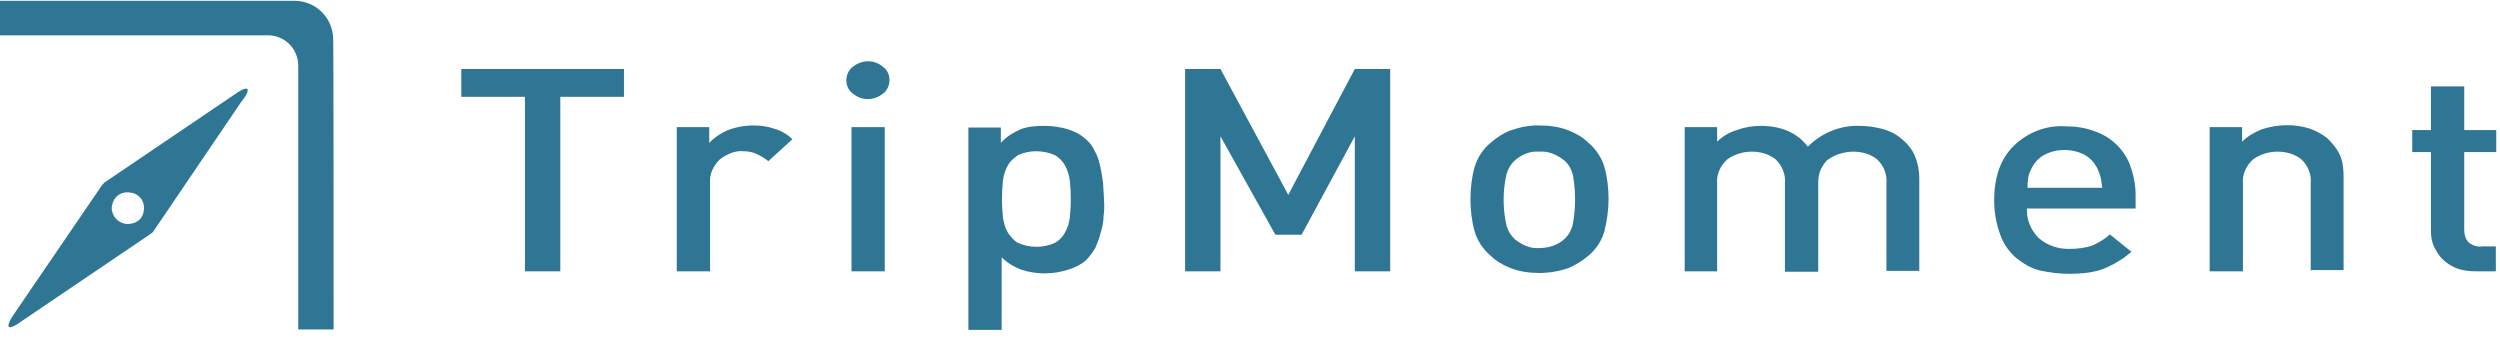
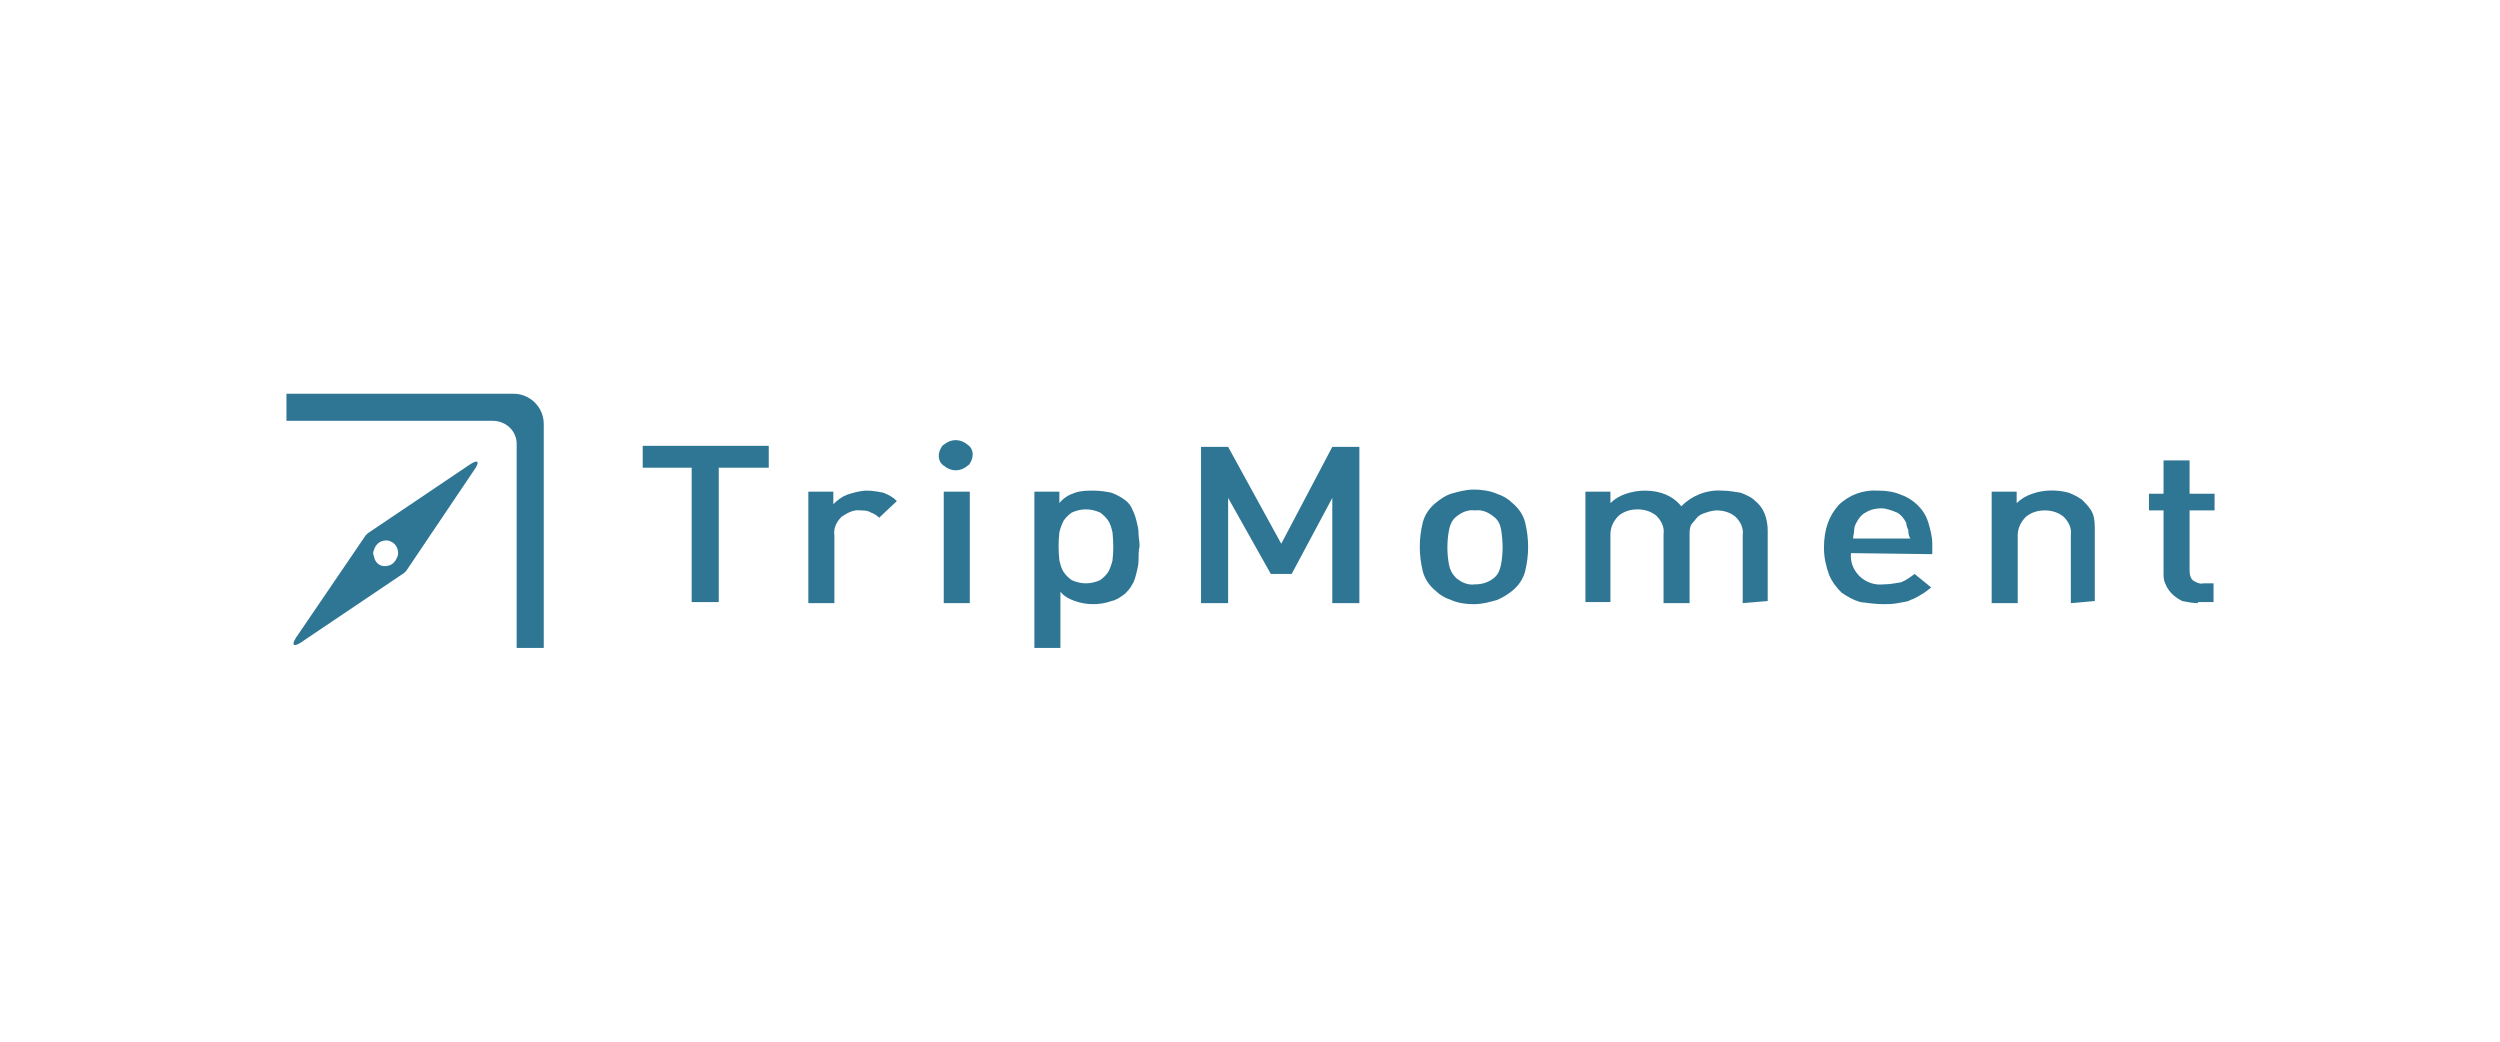
- <svg xmlns="http://www.w3.org/2000/svg" width="185px" height="25px" viewBox="0 0 185 25" version="1.1">
-   <defs />
-   <g id="_Client" stroke="none" stroke-width="1" fill="none" fill-rule="evenodd">
-     <g id="TripMoment-Copy" transform="translate(-28, -38)" fill="#2E7693">
-       <g id="logo" transform="translate(28, 38)">
-         <path d="M41.463,7.164 L41.463,20.077 L38.847,20.077 L38.847,7.164 L34.137,7.164 L34.137,5.104 L46.173,5.104 L46.173,7.164 L41.463,7.164 L41.463,7.164 Z" id="Shape" />
-         <path d="M56.854,11.929 C56.608,11.714 56.331,11.56 56.023,11.407 C55.715,11.253 55.346,11.191 55.007,11.191 C54.392,11.13 53.776,11.407 53.253,11.806 C52.791,12.268 52.483,12.883 52.545,13.559 L52.545,20.077 L50.082,20.077 L50.082,9.408 L52.483,9.408 L52.483,10.577 C52.853,10.177 53.314,9.869 53.807,9.654 C54.423,9.408 55.1,9.285 55.715,9.285 C56.27,9.285 56.793,9.347 57.316,9.531 C57.839,9.685 58.24,9.931 58.64,10.3 L56.854,11.929 L56.854,11.929 L56.854,11.929 Z" id="Shape" />
-         <path d="M65.35,6.918 C64.673,7.471 63.75,7.471 63.103,6.918 C62.549,6.518 62.488,5.688 62.888,5.165 C62.949,5.104 62.98,5.012 63.103,4.95 C63.78,4.397 64.704,4.397 65.35,4.95 C65.904,5.35 65.966,6.18 65.566,6.703 C65.504,6.826 65.412,6.856 65.35,6.918 L65.35,6.918 Z M63.011,20.077 L63.011,9.408 L65.473,9.408 L65.473,20.077 L63.011,20.077 L63.011,20.077 Z" id="Shape" />
-         <path d="M81.665,15.988 C81.665,16.388 81.572,16.818 81.449,17.218 C81.357,17.617 81.203,17.986 81.049,18.355 C80.834,18.724 80.587,19.032 80.341,19.278 C79.972,19.585 79.51,19.831 79.048,19.954 C77.909,20.323 76.678,20.323 75.57,19.954 C75.016,19.739 74.493,19.431 74.123,19.032 L74.123,24.412 L71.661,24.412 L71.661,9.439 L74.062,9.439 L74.062,10.577 C74.462,10.115 74.985,9.808 75.539,9.562 C76.093,9.347 76.709,9.316 77.324,9.316 C77.879,9.316 78.494,9.408 79.017,9.562 C79.479,9.716 79.941,9.931 80.31,10.269 C80.618,10.515 80.864,10.823 81.018,11.191 C81.234,11.56 81.326,11.899 81.418,12.329 C81.511,12.729 81.572,13.159 81.634,13.559 C81.634,13.959 81.696,14.389 81.696,14.789 C81.726,15.158 81.726,15.588 81.665,15.988 L81.665,15.988 L81.665,15.988 Z M79.171,13.374 C79.11,12.975 79.017,12.606 78.802,12.237 C78.648,11.929 78.34,11.622 78.032,11.468 C77.171,11.099 76.186,11.099 75.354,11.468 C75.047,11.683 74.739,11.929 74.585,12.237 C74.369,12.606 74.277,12.944 74.215,13.374 C74.123,14.297 74.123,15.158 74.215,16.08 C74.277,16.48 74.369,16.849 74.585,17.218 C74.8,17.525 75.047,17.833 75.354,17.986 C76.216,18.355 77.201,18.355 78.032,17.986 C78.34,17.833 78.648,17.525 78.802,17.218 C79.017,16.849 79.11,16.511 79.171,16.08 C79.264,15.158 79.264,14.297 79.171,13.374 L79.171,13.374 Z" id="Shape" />
-         <polygon id="Shape" points="100.257 20.077 100.257 10.085 96.317 17.371 94.378 17.371 90.314 10.085 90.314 20.077 87.698 20.077 87.698 5.104 90.314 5.104 95.332 14.42 100.257 5.104 102.874 5.104 102.874 20.077 100.257 20.077" />
-         <path d="M118.726,17.125 C118.511,17.833 118.111,18.448 117.557,18.909 C117.095,19.308 116.572,19.616 116.079,19.831 C115.371,20.077 114.632,20.2 113.924,20.2 C113.216,20.2 112.447,20.108 111.77,19.831 C111.215,19.616 110.692,19.308 110.292,18.909 C109.738,18.448 109.307,17.771 109.122,17.125 C108.907,16.357 108.814,15.527 108.814,14.727 C108.814,13.928 108.907,13.128 109.122,12.36 C109.338,11.653 109.738,11.038 110.292,10.577 C110.754,10.177 111.215,9.869 111.77,9.654 C112.478,9.408 113.216,9.255 113.924,9.285 C114.632,9.285 115.402,9.377 116.079,9.654 C116.633,9.869 117.156,10.177 117.557,10.577 C118.111,11.038 118.542,11.714 118.726,12.36 C118.942,13.128 119.034,13.959 119.034,14.727 C119.034,15.527 118.911,16.357 118.726,17.125 L118.726,17.125 Z M116.418,13.067 C116.325,12.606 116.11,12.145 115.71,11.837 C115.186,11.437 114.571,11.161 113.924,11.222 C113.247,11.161 112.601,11.437 112.139,11.837 C111.77,12.145 111.523,12.606 111.431,13.128 C111.215,14.205 111.215,15.342 111.431,16.449 C111.523,16.972 111.739,17.371 112.139,17.74 C112.662,18.14 113.278,18.417 113.924,18.355 C114.601,18.355 115.248,18.14 115.71,17.74 C116.079,17.433 116.325,16.972 116.418,16.449 C116.602,15.311 116.602,14.205 116.418,13.067 L116.418,13.067 Z" id="Shape" />
-         <path d="M139.597,20.077 L139.597,13.559 C139.658,12.883 139.381,12.237 138.889,11.776 C138.365,11.376 137.75,11.222 137.134,11.222 C136.826,11.222 136.457,11.284 136.149,11.376 C135.841,11.468 135.595,11.591 135.318,11.776 C135.041,11.96 134.918,12.237 134.764,12.483 C134.61,12.79 134.548,13.159 134.548,13.497 L134.548,20.108 L132.086,20.108 L132.086,13.559 C132.147,12.883 131.87,12.237 131.378,11.776 C130.854,11.376 130.239,11.222 129.623,11.222 C128.946,11.222 128.33,11.437 127.838,11.776 C127.314,12.237 127.007,12.913 127.068,13.559 L127.068,20.077 L124.667,20.077 L124.667,9.408 L127.068,9.408 L127.068,10.484 C127.468,10.085 127.992,9.777 128.546,9.623 C129.1,9.408 129.715,9.316 130.3,9.316 C131.839,9.316 133.009,9.839 133.779,10.853 C134.795,9.839 136.18,9.255 137.626,9.316 C138.242,9.316 138.796,9.408 139.381,9.562 C139.904,9.716 140.366,9.962 140.705,10.269 C141.166,10.638 141.536,11.099 141.72,11.591 C141.936,12.114 142.028,12.667 142.028,13.221 L142.028,20.046 L139.597,20.046 L139.597,20.077 L139.597,20.077 Z" id="Shape" />
-         <path d="M150.001,15.373 C149.939,16.203 150.247,16.972 150.832,17.587 C151.448,18.14 152.309,18.448 153.141,18.417 C153.695,18.417 154.28,18.355 154.834,18.171 C155.295,17.956 155.757,17.71 156.126,17.341 L157.727,18.632 C157.419,18.878 157.111,19.155 156.742,19.339 C156.434,19.554 156.065,19.708 155.726,19.862 C155.388,20.016 154.957,20.108 154.557,20.169 C154.095,20.231 153.572,20.262 153.11,20.262 C152.402,20.262 151.663,20.169 150.955,20.016 C150.278,19.862 149.724,19.493 149.2,19.093 C148.677,18.632 148.277,18.079 148.031,17.402 C147.723,16.572 147.569,15.711 147.569,14.85 C147.569,13.098 148.031,11.776 149.016,10.792 C150.032,9.808 151.417,9.255 152.802,9.347 C153.572,9.347 154.28,9.439 155.018,9.716 C155.634,9.931 156.188,10.269 156.65,10.73 C157.111,11.191 157.481,11.745 157.666,12.36 C157.912,13.036 158.035,13.743 158.035,14.451 L158.035,15.434 L150.032,15.434 L150.001,15.373 L150.001,15.373 Z M155.449,13.128 C155.388,12.883 155.295,12.667 155.203,12.452 C154.988,12.052 154.68,11.683 154.28,11.468 C153.818,11.222 153.295,11.099 152.802,11.099 C152.279,11.099 151.786,11.191 151.263,11.468 C150.863,11.683 150.555,12.022 150.339,12.452 C150.247,12.667 150.124,12.852 150.093,13.128 C150.062,13.405 150.032,13.651 150.032,13.897 L155.572,13.897 C155.511,13.62 155.511,13.374 155.449,13.128 L155.449,13.128 Z" id="Shape" />
-         <path d="M170.994,20.077 L170.994,13.559 C171.056,12.883 170.779,12.237 170.286,11.776 C169.763,11.376 169.147,11.222 168.532,11.222 C167.854,11.222 167.239,11.437 166.746,11.776 C166.223,12.237 165.915,12.913 165.977,13.559 L165.977,20.077 L163.514,20.077 L163.514,9.408 L165.915,9.408 L165.915,10.484 C166.315,10.085 166.839,9.777 167.393,9.562 C168.532,9.193 169.763,9.162 170.871,9.5 C171.333,9.654 171.795,9.9 172.195,10.208 C172.595,10.577 172.964,11.038 173.18,11.53 C173.395,12.052 173.426,12.606 173.426,13.159 L173.426,19.985 L170.963,19.985 L170.994,20.077 L170.994,20.077 Z" id="Shape" />
-         <path d="M183.215,20.077 C182.691,20.077 182.199,20.016 181.737,19.831 C181.368,19.677 181.029,19.462 180.721,19.155 C180.475,18.909 180.26,18.54 180.106,18.232 C179.952,17.863 179.89,17.525 179.89,17.095 L179.89,11.253 L178.505,11.253 L178.505,9.623 L179.89,9.623 L179.89,6.395 L182.353,6.395 L182.353,9.623 L184.723,9.623 L184.723,11.253 L182.353,11.253 L182.353,17.002 C182.353,17.371 182.445,17.679 182.661,17.925 C182.968,18.171 183.338,18.294 183.676,18.232 L184.692,18.232 L184.692,20.077 L183.215,20.077 L183.215,20.077 Z" id="Shape" />
-         <path d="M17.238,7.072 L7.788,13.467 C7.696,13.528 7.634,13.62 7.542,13.713 L1.139,23.09 C0.277,24.32 0.523,24.566 1.693,23.705 L11.143,17.31 C11.235,17.248 11.359,17.156 11.389,17.064 L17.792,7.625 C18.715,6.457 18.408,6.211 17.238,7.072 L17.238,7.072 Z M9.758,16.541 C9.081,16.695 8.465,16.295 8.311,15.68 C8.25,15.527 8.25,15.311 8.311,15.127 C8.465,14.451 9.081,14.112 9.758,14.266 C10.435,14.42 10.774,15.035 10.62,15.711 C10.527,16.142 10.22,16.449 9.758,16.541 L9.758,16.541 Z" id="Shape" />
-         <path d="M24.687,24.381 L22.071,24.381 L22.071,4.858 C22.071,3.628 21.086,2.613 19.824,2.613 L0,2.613 L0,0.061 L21.794,0.061 C23.394,0.061 24.656,1.353 24.656,2.921 C24.687,2.921 24.687,24.381 24.687,24.381 L24.687,24.381 Z" id="Shape" />
-       </g>
+ <svg xmlns="http://www.w3.org/2000/svg" version="1.1" id="TripMoment" x="0px" y="0px" viewBox="0 0 240 100" style="enable-background:new 0 0 240 100;" xml:space="preserve">
+   <style type="text/css">
+ 	.st0{fill:#2E7693;}
+ </style>
+   <g id="TripMoment" transform="translate(-28, -38)">
+     <g id="TripMoment" transform="translate(28, 38)">
+       <path id="Shape" class="st0" d="M69,44.9v12.9h-2.6V44.9h-4.7v-2.1h12.1v2.1H69L69,44.9z" />
+       <path id="Shape_1_" class="st0" d="M84.4,49.7c-0.2-0.2-0.5-0.4-0.8-0.5c-0.3-0.2-0.7-0.2-1-0.2c-0.6-0.1-1.2,0.2-1.8,0.6     c-0.5,0.5-0.8,1.1-0.7,1.8v6.5h-2.5V47.2h2.4v1.2c0.4-0.4,0.8-0.7,1.3-0.9c0.6-0.2,1.3-0.4,1.9-0.4c0.6,0,1.1,0.1,1.6,0.2     c0.5,0.2,0.9,0.4,1.3,0.8L84.4,49.7L84.4,49.7L84.4,49.7z" />
+       <path id="Shape_2_" class="st0" d="M92.9,44.7c-0.7,0.6-1.6,0.6-2.3,0c-0.6-0.4-0.6-1.2-0.2-1.8c0.1-0.1,0.1-0.2,0.2-0.2     c0.7-0.6,1.6-0.6,2.3,0c0.6,0.4,0.6,1.2,0.2,1.8C93.1,44.6,93,44.6,92.9,44.7L92.9,44.7z M90.6,57.9V47.2h2.5v10.7H90.6     L90.6,57.9z" />
+       <path id="Shape_3_" class="st0" d="M109.3,53.8c0,0.4-0.1,0.8-0.2,1.2c-0.1,0.4-0.2,0.8-0.4,1.1c-0.2,0.4-0.5,0.7-0.7,0.9     c-0.4,0.3-0.8,0.6-1.3,0.7c-1.1,0.4-2.4,0.4-3.5,0c-0.6-0.2-1.1-0.5-1.4-0.9v5.4h-2.5v-15h2.4v1.1c0.4-0.5,0.9-0.8,1.5-1     c0.6-0.2,1.2-0.2,1.8-0.2c0.6,0,1.2,0.1,1.7,0.2c0.5,0.2,0.9,0.4,1.3,0.7c0.3,0.2,0.6,0.6,0.7,0.9c0.2,0.4,0.3,0.7,0.4,1.1     c0.1,0.4,0.2,0.8,0.2,1.2c0,0.4,0.1,0.8,0.1,1.2C109.3,52.9,109.3,53.4,109.3,53.8L109.3,53.8L109.3,53.8z M106.8,51.1     c-0.1-0.4-0.2-0.8-0.4-1.1c-0.2-0.3-0.5-0.6-0.8-0.8c-0.9-0.4-1.8-0.4-2.7,0c-0.3,0.2-0.6,0.5-0.8,0.8c-0.2,0.4-0.3,0.7-0.4,1.1     c-0.1,0.9-0.1,1.8,0,2.7c0.1,0.4,0.2,0.8,0.4,1.1c0.2,0.3,0.5,0.6,0.8,0.8c0.9,0.4,1.8,0.4,2.7,0c0.3-0.2,0.6-0.5,0.8-0.8     c0.2-0.4,0.3-0.7,0.4-1.1C106.9,52.9,106.9,52.1,106.8,51.1L106.8,51.1z" />
+       <polygon id="Shape_4_" class="st0" points="127.9,57.9 127.9,47.8 124,55.1 122,55.1 117.9,47.8 117.9,57.9 115.3,57.9      115.3,42.9 117.9,42.9 123,52.2 127.9,42.9 130.5,42.9 130.5,57.9    " />
+       <path id="Shape_5_" class="st0" d="M146.4,54.9c-0.2,0.7-0.6,1.3-1.2,1.8c-0.5,0.4-1,0.7-1.5,0.9c-0.7,0.2-1.4,0.4-2.2,0.4     s-1.5-0.1-2.2-0.4c-0.6-0.2-1.1-0.5-1.5-0.9c-0.6-0.5-1-1.1-1.2-1.8c-0.2-0.8-0.3-1.6-0.3-2.4s0.1-1.6,0.3-2.4     c0.2-0.7,0.6-1.3,1.2-1.8c0.5-0.4,0.9-0.7,1.5-0.9c0.7-0.2,1.4-0.4,2.2-0.4c0.7,0,1.5,0.1,2.2,0.4c0.6,0.2,1.1,0.5,1.5,0.9     c0.6,0.5,1,1.1,1.2,1.8c0.2,0.8,0.3,1.6,0.3,2.4C146.7,53.3,146.6,54.1,146.4,54.9L146.4,54.9z M144.1,50.8     c-0.1-0.5-0.3-0.9-0.7-1.2c-0.5-0.4-1.1-0.7-1.8-0.6c-0.7-0.1-1.3,0.2-1.8,0.6c-0.4,0.3-0.6,0.8-0.7,1.3c-0.2,1.1-0.2,2.2,0,3.3     c0.1,0.5,0.3,0.9,0.7,1.3c0.5,0.4,1.1,0.7,1.8,0.6c0.7,0,1.3-0.2,1.8-0.6c0.4-0.3,0.6-0.8,0.7-1.3     C144.3,53.1,144.3,52,144.1,50.8L144.1,50.8z" />
+       <path id="Shape_6_" class="st0" d="M167.3,57.9v-6.5c0.1-0.7-0.2-1.3-0.7-1.8c-0.5-0.4-1.1-0.6-1.8-0.6c-0.3,0-0.7,0.1-1,0.2     c-0.3,0.1-0.6,0.2-0.8,0.4s-0.4,0.5-0.6,0.7c-0.2,0.3-0.2,0.7-0.2,1v6.6h-2.5v-6.6c0.1-0.7-0.2-1.3-0.7-1.8     c-0.5-0.4-1.1-0.6-1.8-0.6c-0.7,0-1.3,0.2-1.8,0.6c-0.5,0.5-0.8,1.1-0.8,1.8v6.5h-2.4V47.2h2.4v1.1c0.4-0.4,0.9-0.7,1.5-0.9     c0.6-0.2,1.2-0.3,1.8-0.3c1.5,0,2.7,0.5,3.5,1.5c1-1,2.4-1.6,3.9-1.5c0.6,0,1.2,0.1,1.8,0.2c0.5,0.2,1,0.4,1.3,0.7     c0.5,0.4,0.8,0.8,1,1.3c0.2,0.5,0.3,1.1,0.3,1.6v6.8L167.3,57.9L167.3,57.9L167.3,57.9z" />
+       <path id="Shape_7_" class="st0" d="M177.7,53.1c-0.1,0.8,0.2,1.6,0.8,2.2c0.6,0.6,1.5,0.9,2.3,0.8c0.6,0,1.1-0.1,1.7-0.2     c0.5-0.2,0.9-0.5,1.3-0.8l1.6,1.3c-0.3,0.2-0.6,0.5-1,0.7c-0.3,0.2-0.7,0.4-1,0.5c-0.3,0.2-0.8,0.2-1.2,0.3     c-0.5,0.1-1,0.1-1.4,0.1c-0.7,0-1.4-0.1-2.2-0.2c-0.7-0.2-1.2-0.5-1.8-0.9c-0.5-0.5-0.9-1-1.2-1.7c-0.3-0.8-0.5-1.7-0.5-2.6     c0-1.8,0.5-3.1,1.4-4.1c1-1,2.4-1.5,3.8-1.4c0.8,0,1.5,0.1,2.2,0.4c0.6,0.2,1.2,0.6,1.6,1c0.5,0.5,0.8,1,1,1.6     c0.2,0.7,0.4,1.4,0.4,2.1v1L177.7,53.1L177.7,53.1L177.7,53.1z M183.2,50.9c-0.1-0.2-0.2-0.5-0.2-0.7c-0.2-0.4-0.5-0.8-0.9-1     c-0.5-0.2-1-0.4-1.5-0.4c-0.5,0-1,0.1-1.5,0.4c-0.4,0.2-0.7,0.6-0.9,1c-0.1,0.2-0.2,0.4-0.2,0.7c0,0.3-0.1,0.5-0.1,0.8h5.5     C183.2,51.4,183.2,51.1,183.2,50.9L183.2,50.9z" />
+       <path id="Shape_8_" class="st0" d="M198.8,57.9v-6.5c0.1-0.7-0.2-1.3-0.7-1.8c-0.5-0.4-1.1-0.6-1.8-0.6c-0.7,0-1.3,0.2-1.8,0.6     c-0.5,0.5-0.8,1.1-0.8,1.8v6.5h-2.5V47.2h2.4v1.1c0.4-0.4,0.9-0.7,1.5-0.9c1.1-0.4,2.4-0.4,3.5-0.1c0.5,0.2,0.9,0.4,1.3,0.7     c0.4,0.4,0.8,0.8,1,1.3c0.2,0.5,0.2,1.1,0.2,1.6v6.8L198.8,57.9L198.8,57.9L198.8,57.9z" />
+       <path id="Shape_9_" class="st0" d="M211,57.9c-0.5,0-1-0.1-1.5-0.2c-0.4-0.2-0.7-0.4-1-0.7c-0.2-0.2-0.5-0.6-0.6-0.9     c-0.2-0.4-0.2-0.7-0.2-1.1V49h-1.4v-1.6h1.4v-3.2h2.5v3.2h2.4V49h-2.4v5.8c0,0.4,0.1,0.7,0.3,0.9c0.3,0.2,0.7,0.4,1,0.3h1v1.8     H211L211,57.9z" />
+       <path id="Shape_10_" class="st0" d="M44.8,44.8l-9.5,6.4c-0.1,0.1-0.2,0.2-0.2,0.2l-6.4,9.4c-0.9,1.2-0.6,1.5,0.6,0.6l9.5-6.4     c0.1-0.1,0.2-0.2,0.2-0.2l6.4-9.5C46.2,44.2,45.9,44,44.8,44.8L44.8,44.8z M37.3,54.3c-0.7,0.2-1.3-0.2-1.4-0.9     c-0.1-0.2-0.1-0.4,0-0.6c0.2-0.7,0.8-1,1.4-0.9c0.7,0.2,1,0.8,0.9,1.4C38,53.9,37.7,54.2,37.3,54.3L37.3,54.3z" />
+       <path id="Shape_11_" class="st0" d="M52.2,62.2h-2.6V42.6c0-1.2-1-2.2-2.3-2.2H27.5v-2.6h21.8c1.6,0,2.9,1.3,2.9,2.9     C52.2,40.7,52.2,62.2,52.2,62.2L52.2,62.2z" />
    </g>
  </g>
</svg>
